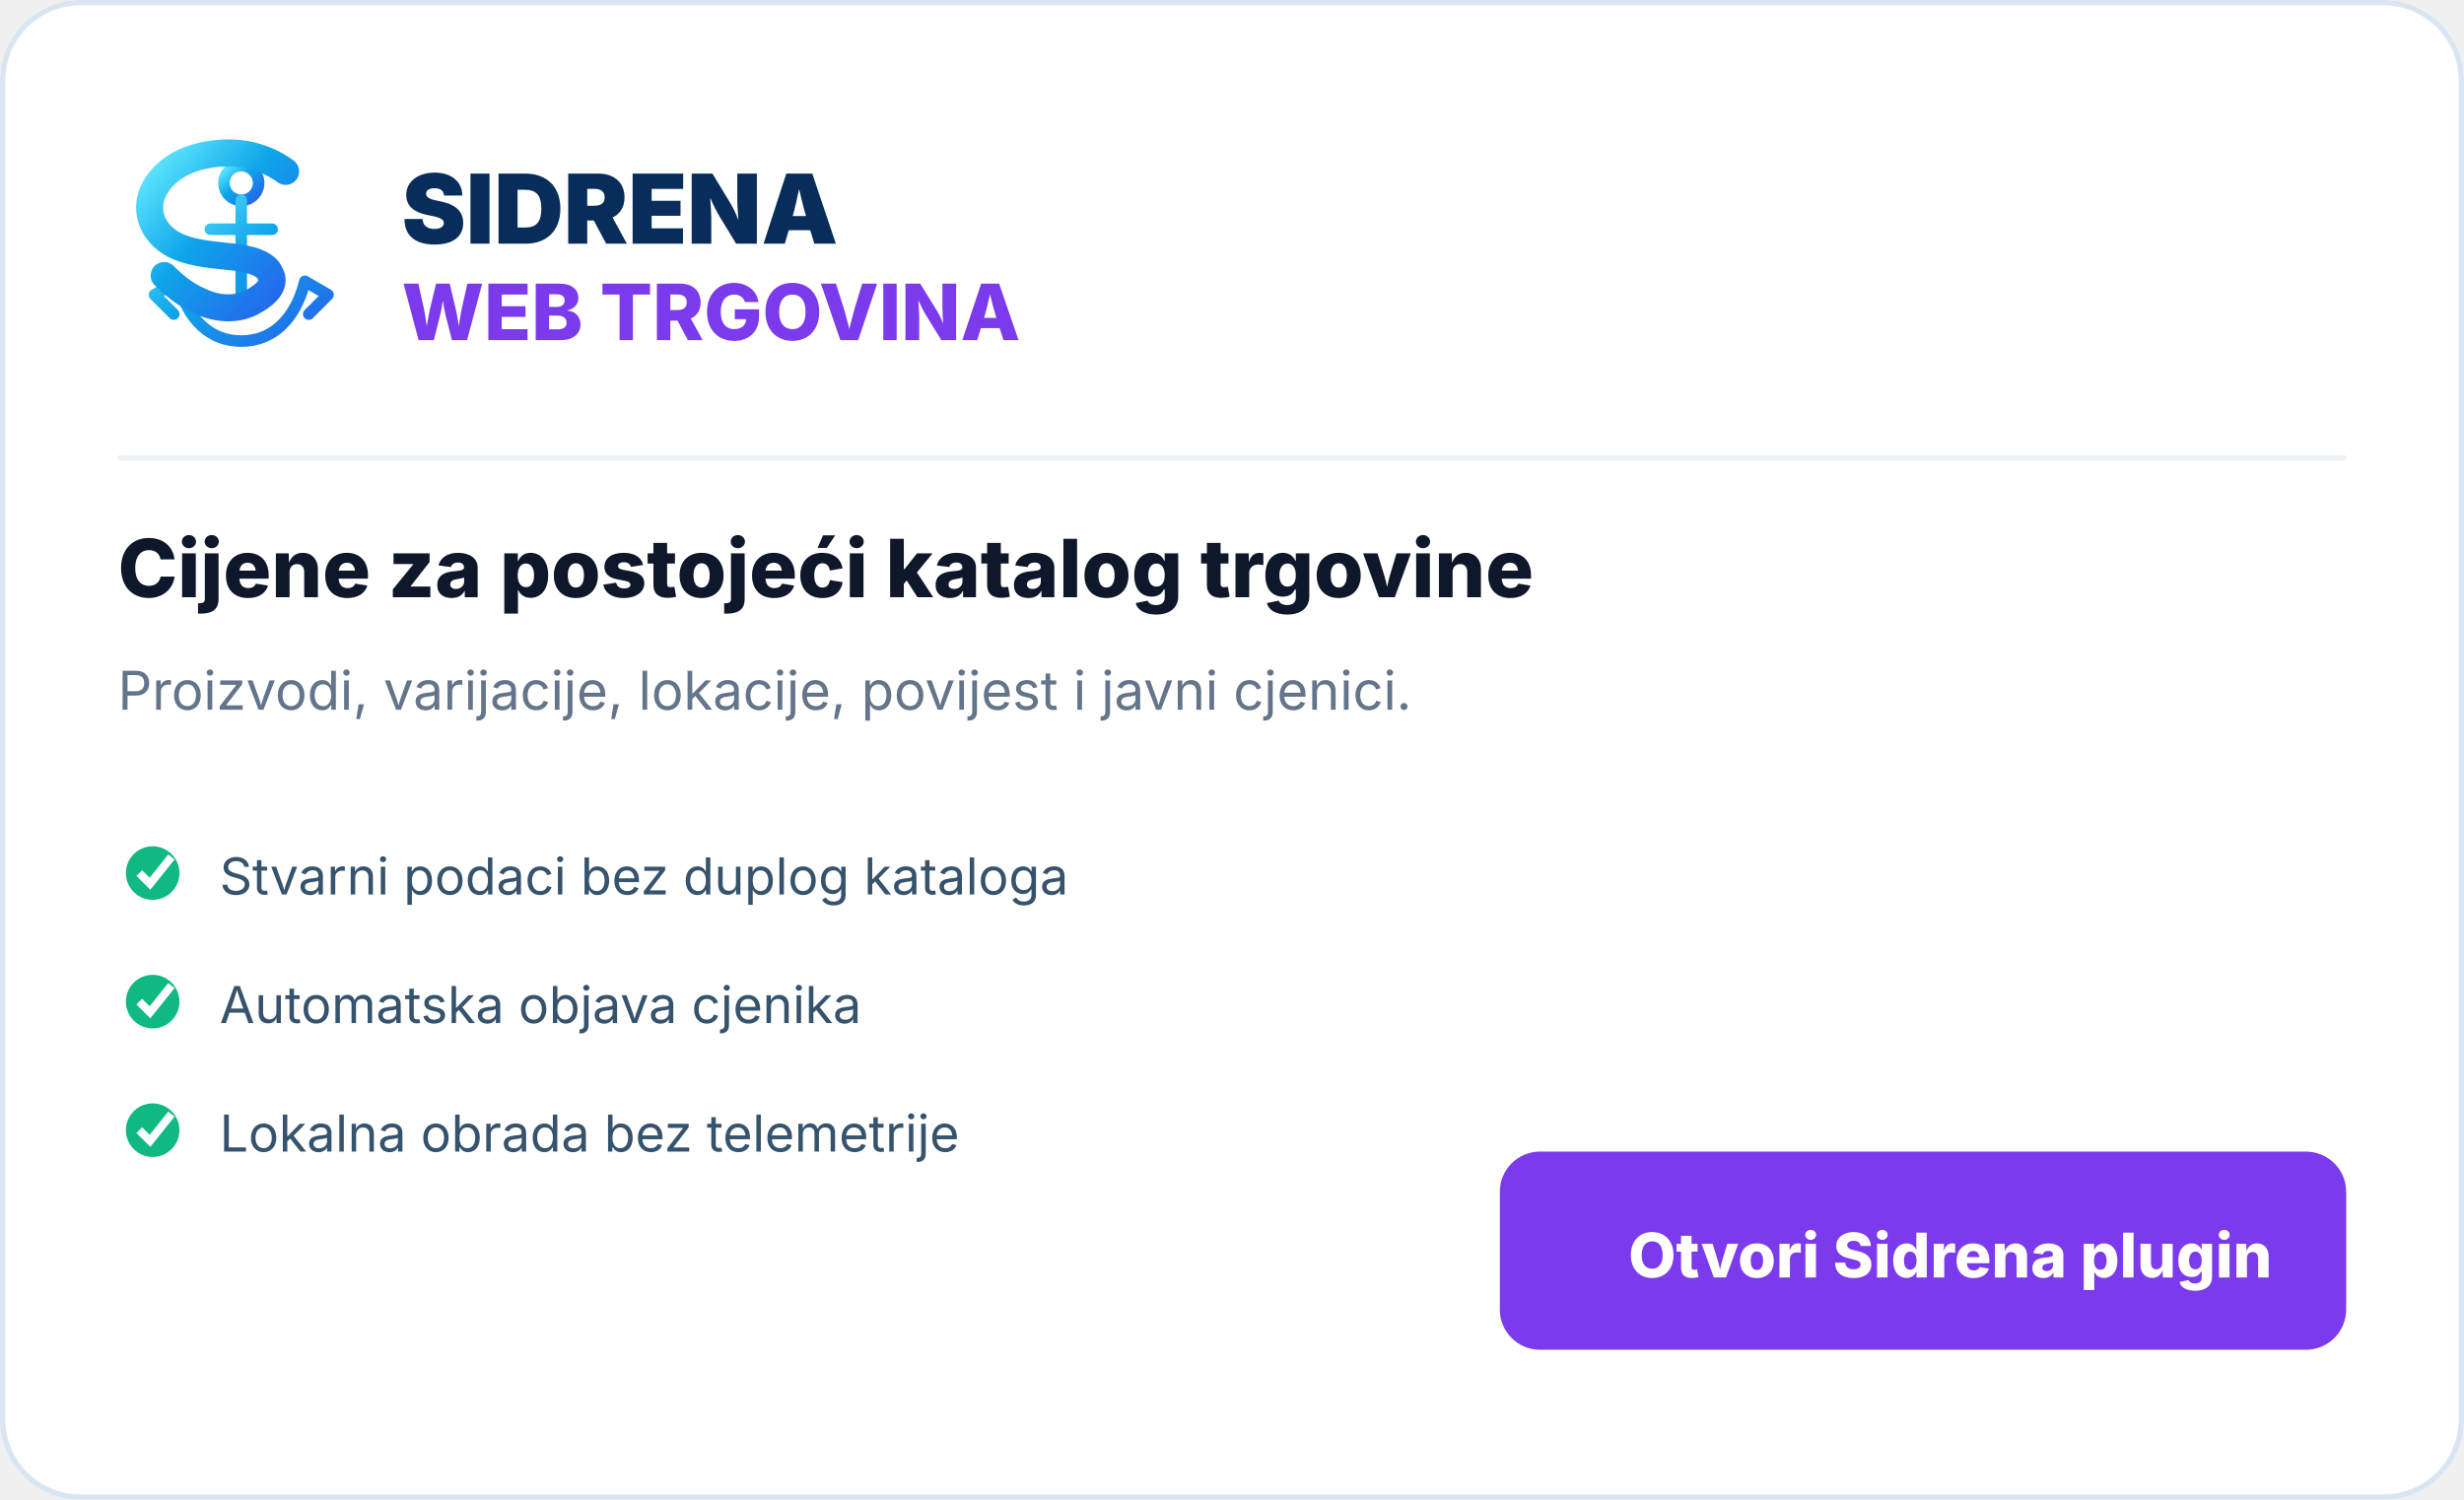
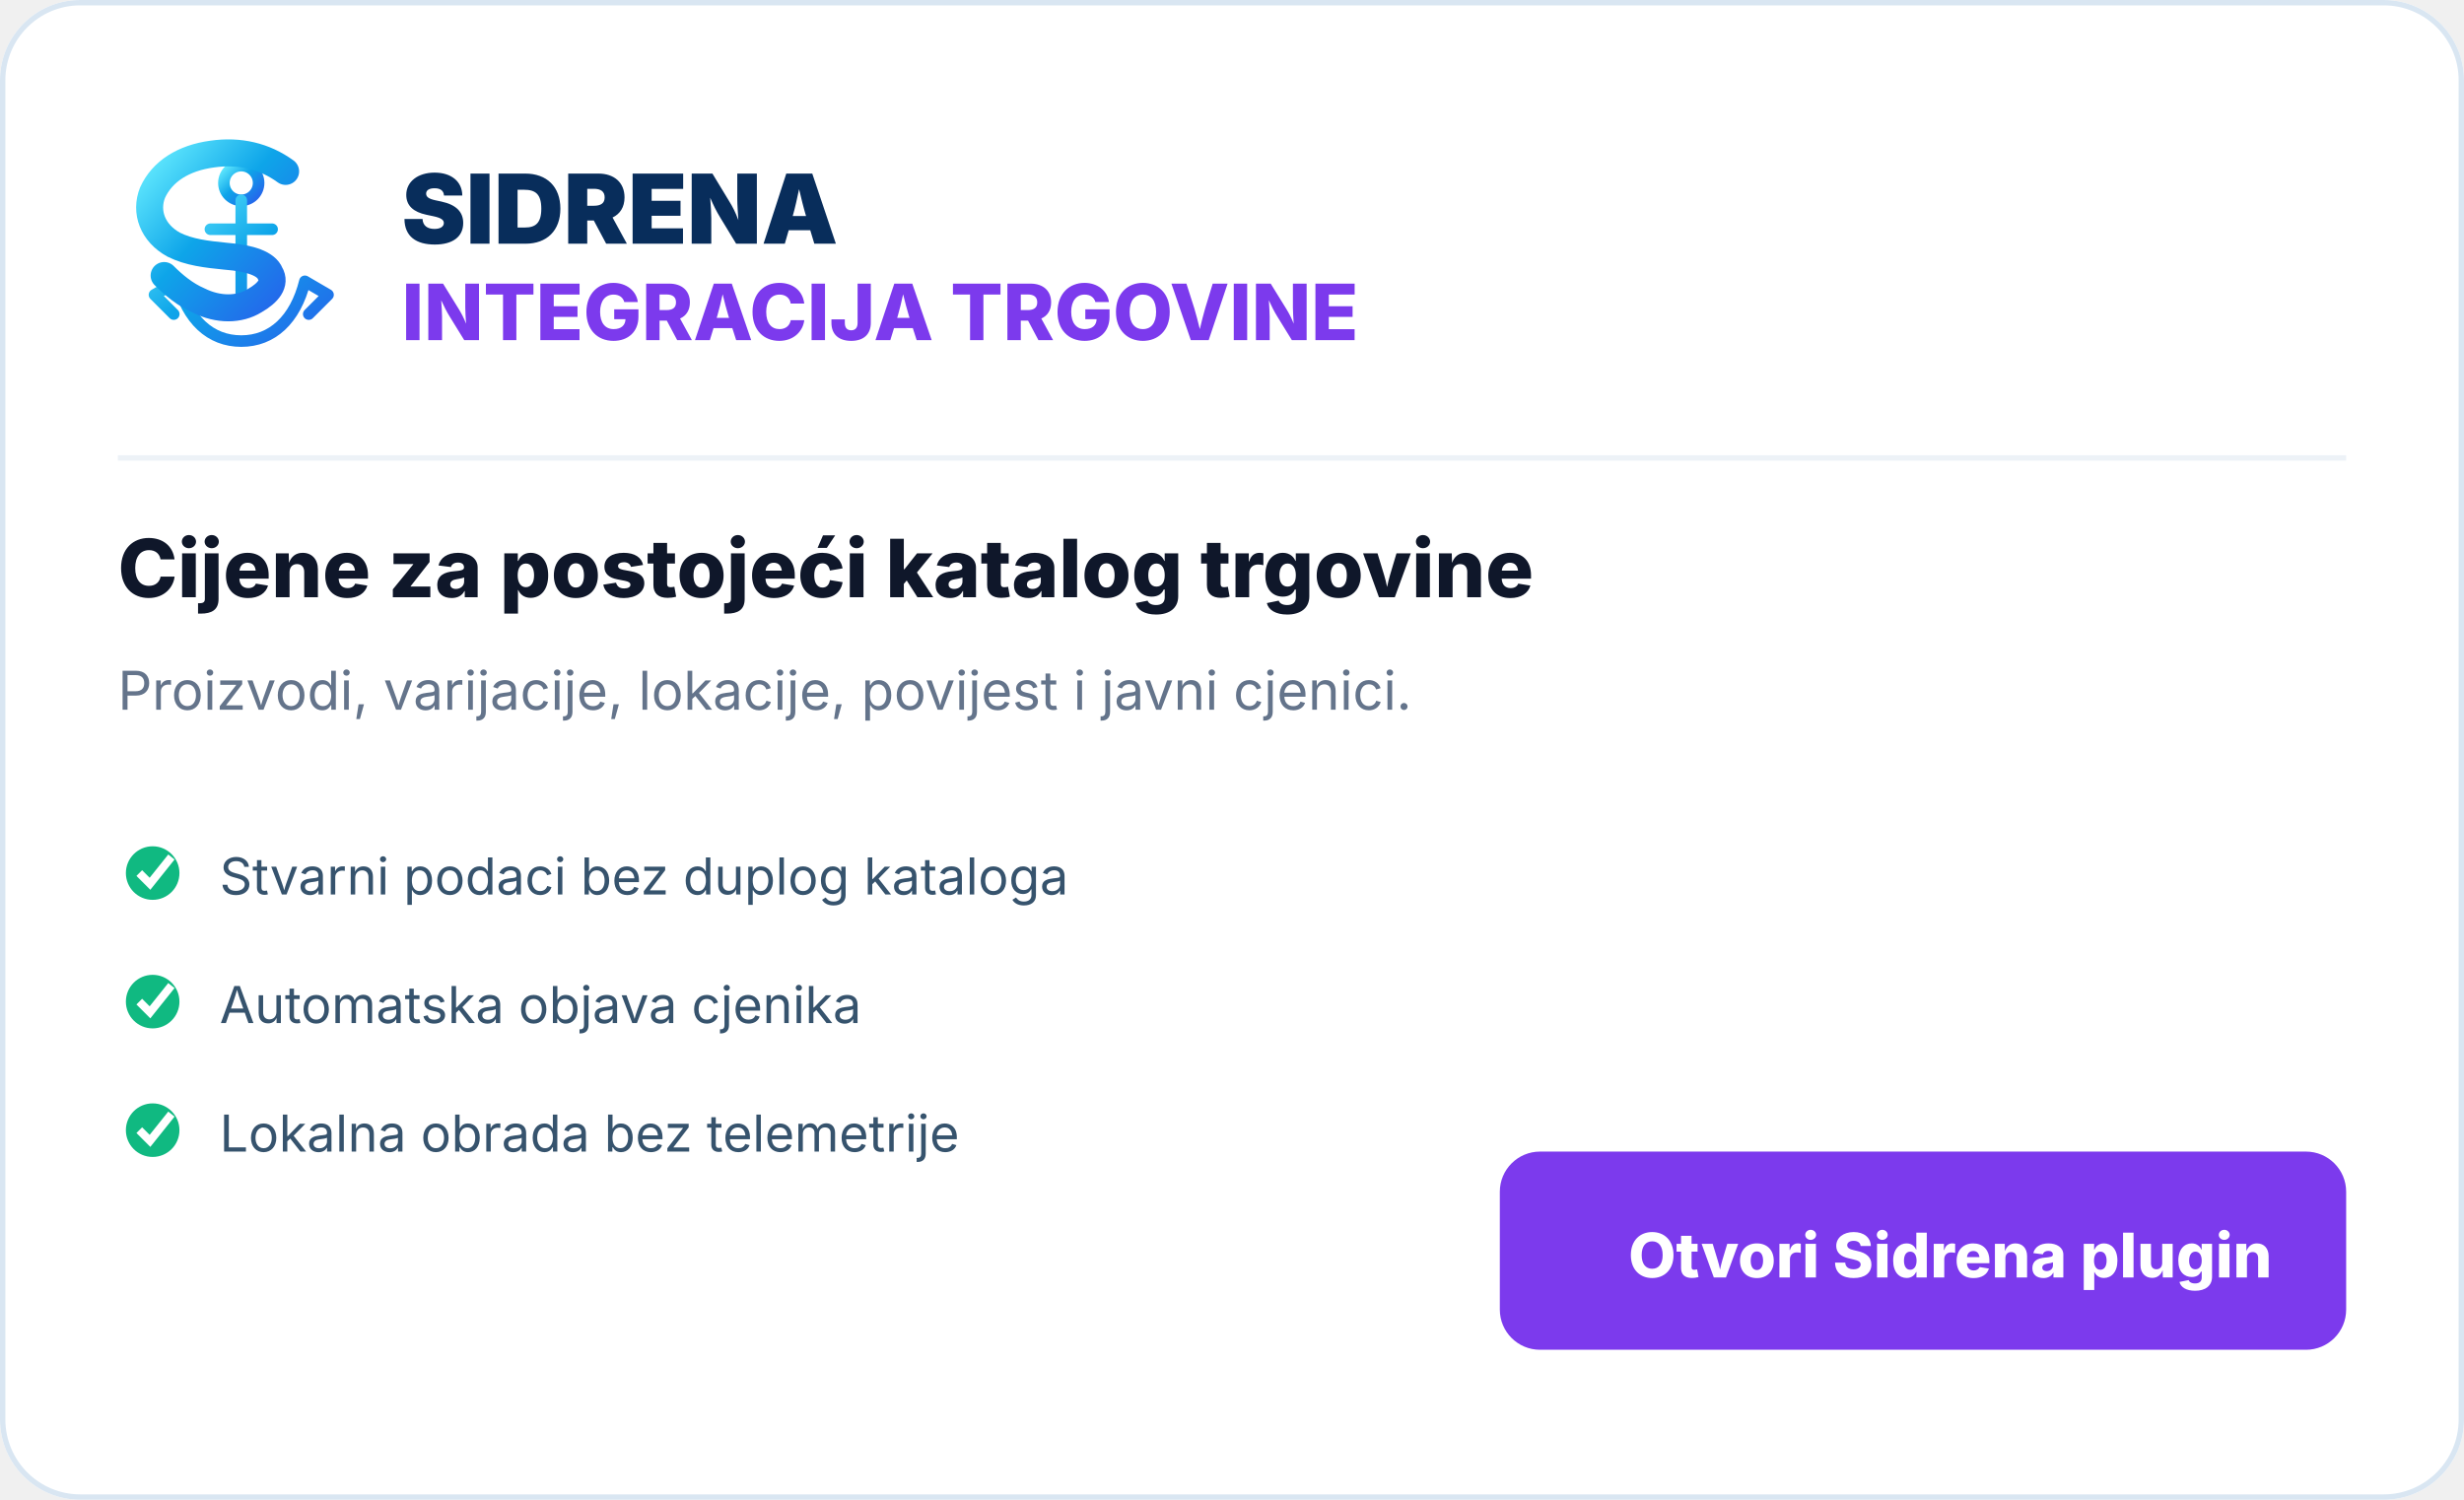
<svg xmlns="http://www.w3.org/2000/svg" viewBox="0 0 920 560" role="img" aria-labelledby="t">
  <defs>
    <linearGradient id="n" x1="0" y1="0" x2="1" y2="1">
      <stop stop-color="#0B4C8D" />
      <stop offset="1" stop-color="#061A33" />
    </linearGradient>
    <linearGradient id="m" x1="0" y1="0" x2="1" y2="1">
      <stop stop-color="#65ECFF" />
      <stop offset=".45" stop-color="#0EA5E9" />
      <stop offset="1" stop-color="#2563EB" />
    </linearGradient>
  </defs>
  <rect width="920" height="560" rx="30" fill="#fff" />
  <rect x="1" y="1" width="918" height="558" rx="29" fill="none" stroke="#D9E6F2" stroke-width="2" />
  <g transform="translate(44 46) scale(.72)">
    <g fill="none" stroke="url(#m)" stroke-linecap="round" stroke-linejoin="round">
      <circle cx="64" cy="31" r="9" stroke-width="6" />
      <path d="M64 40v52M48 55h32M31 82c5 20 17 31 33 31s28-11 33-31M31 82l-12 7 10 10m68-17 12 7-10 10" stroke-width="6" />
      <path d="M87 25c-11-8-24-11-38-9-15 2-26 9-31 20-4 10 0 21 11 27 8 4 17 5 27 6 13 1 21 4 23 9 3 5-1 10-8 14-8 5-19 5-29 0-7-3-13-8-18-13" stroke-width="14" />
    </g>
  </g>
  <text x="150" y="91" fill="#082D5B" font-family="Inter,Segoe UI,Arial,sans-serif" font-size="36" font-weight="850">SIDRENA</text>
-   <text x="150" y="127" fill="#7C3AED" font-family="Inter,Segoe UI,Arial,sans-serif" font-size="29" font-weight="800">WEB TRGOVINA</text>
+   <text x="150" y="127" fill="#7C3AED" font-family="Inter,Segoe UI,Arial,sans-serif" font-size="29" font-weight="800">INTEGRACIJA TRGOVINE</text>
  <rect x="44" y="170" width="832" height="2" fill="#EDF2F7" />
  <text x="44" y="223" fill="#0F172A" font-family="Inter,Segoe UI,Arial,sans-serif" font-size="30" font-weight="800">Cijene za postojeći katalog trgovine</text>
  <text x="44" y="265" fill="#64748B" font-family="Inter,Segoe UI,Arial,sans-serif" font-size="20">Proizvodi, varijacije, lokacije, povijest i javni cjenici.</text>
  <circle cx="57" cy="326" r="10" fill="#10B981" />
  <path d="m52 326 4 4 8-10" fill="none" stroke="#fff" stroke-width="3" />
  <text x="82" y="334" fill="#36536D" font-family="Inter,Segoe UI,Arial,sans-serif" font-size="19">Stvarni podaci bez duplog kataloga</text>
  <circle cx="57" cy="374" r="10" fill="#10B981" />
  <path d="m52 374 4 4 8-10" fill="none" stroke="#fff" stroke-width="3" />
  <text x="82" y="382" fill="#36536D" font-family="Inter,Segoe UI,Arial,sans-serif" font-size="19">Automatska objava cjenika</text>
  <circle cx="57" cy="422" r="10" fill="#10B981" />
  <path d="m52 422 4 4 8-10" fill="none" stroke="#fff" stroke-width="3" />
  <text x="82" y="430" fill="#36536D" font-family="Inter,Segoe UI,Arial,sans-serif" font-size="19">Lokalna obrada bez telemetrije</text>
  <rect x="560" y="430" width="316" height="74" rx="15" fill="#7C3AED" />
  <text x="608" y="477" fill="#fff" font-family="Inter,Segoe UI,Arial,sans-serif" font-size="23" font-weight="800">Otvori Sidrena plugin</text>
</svg>
